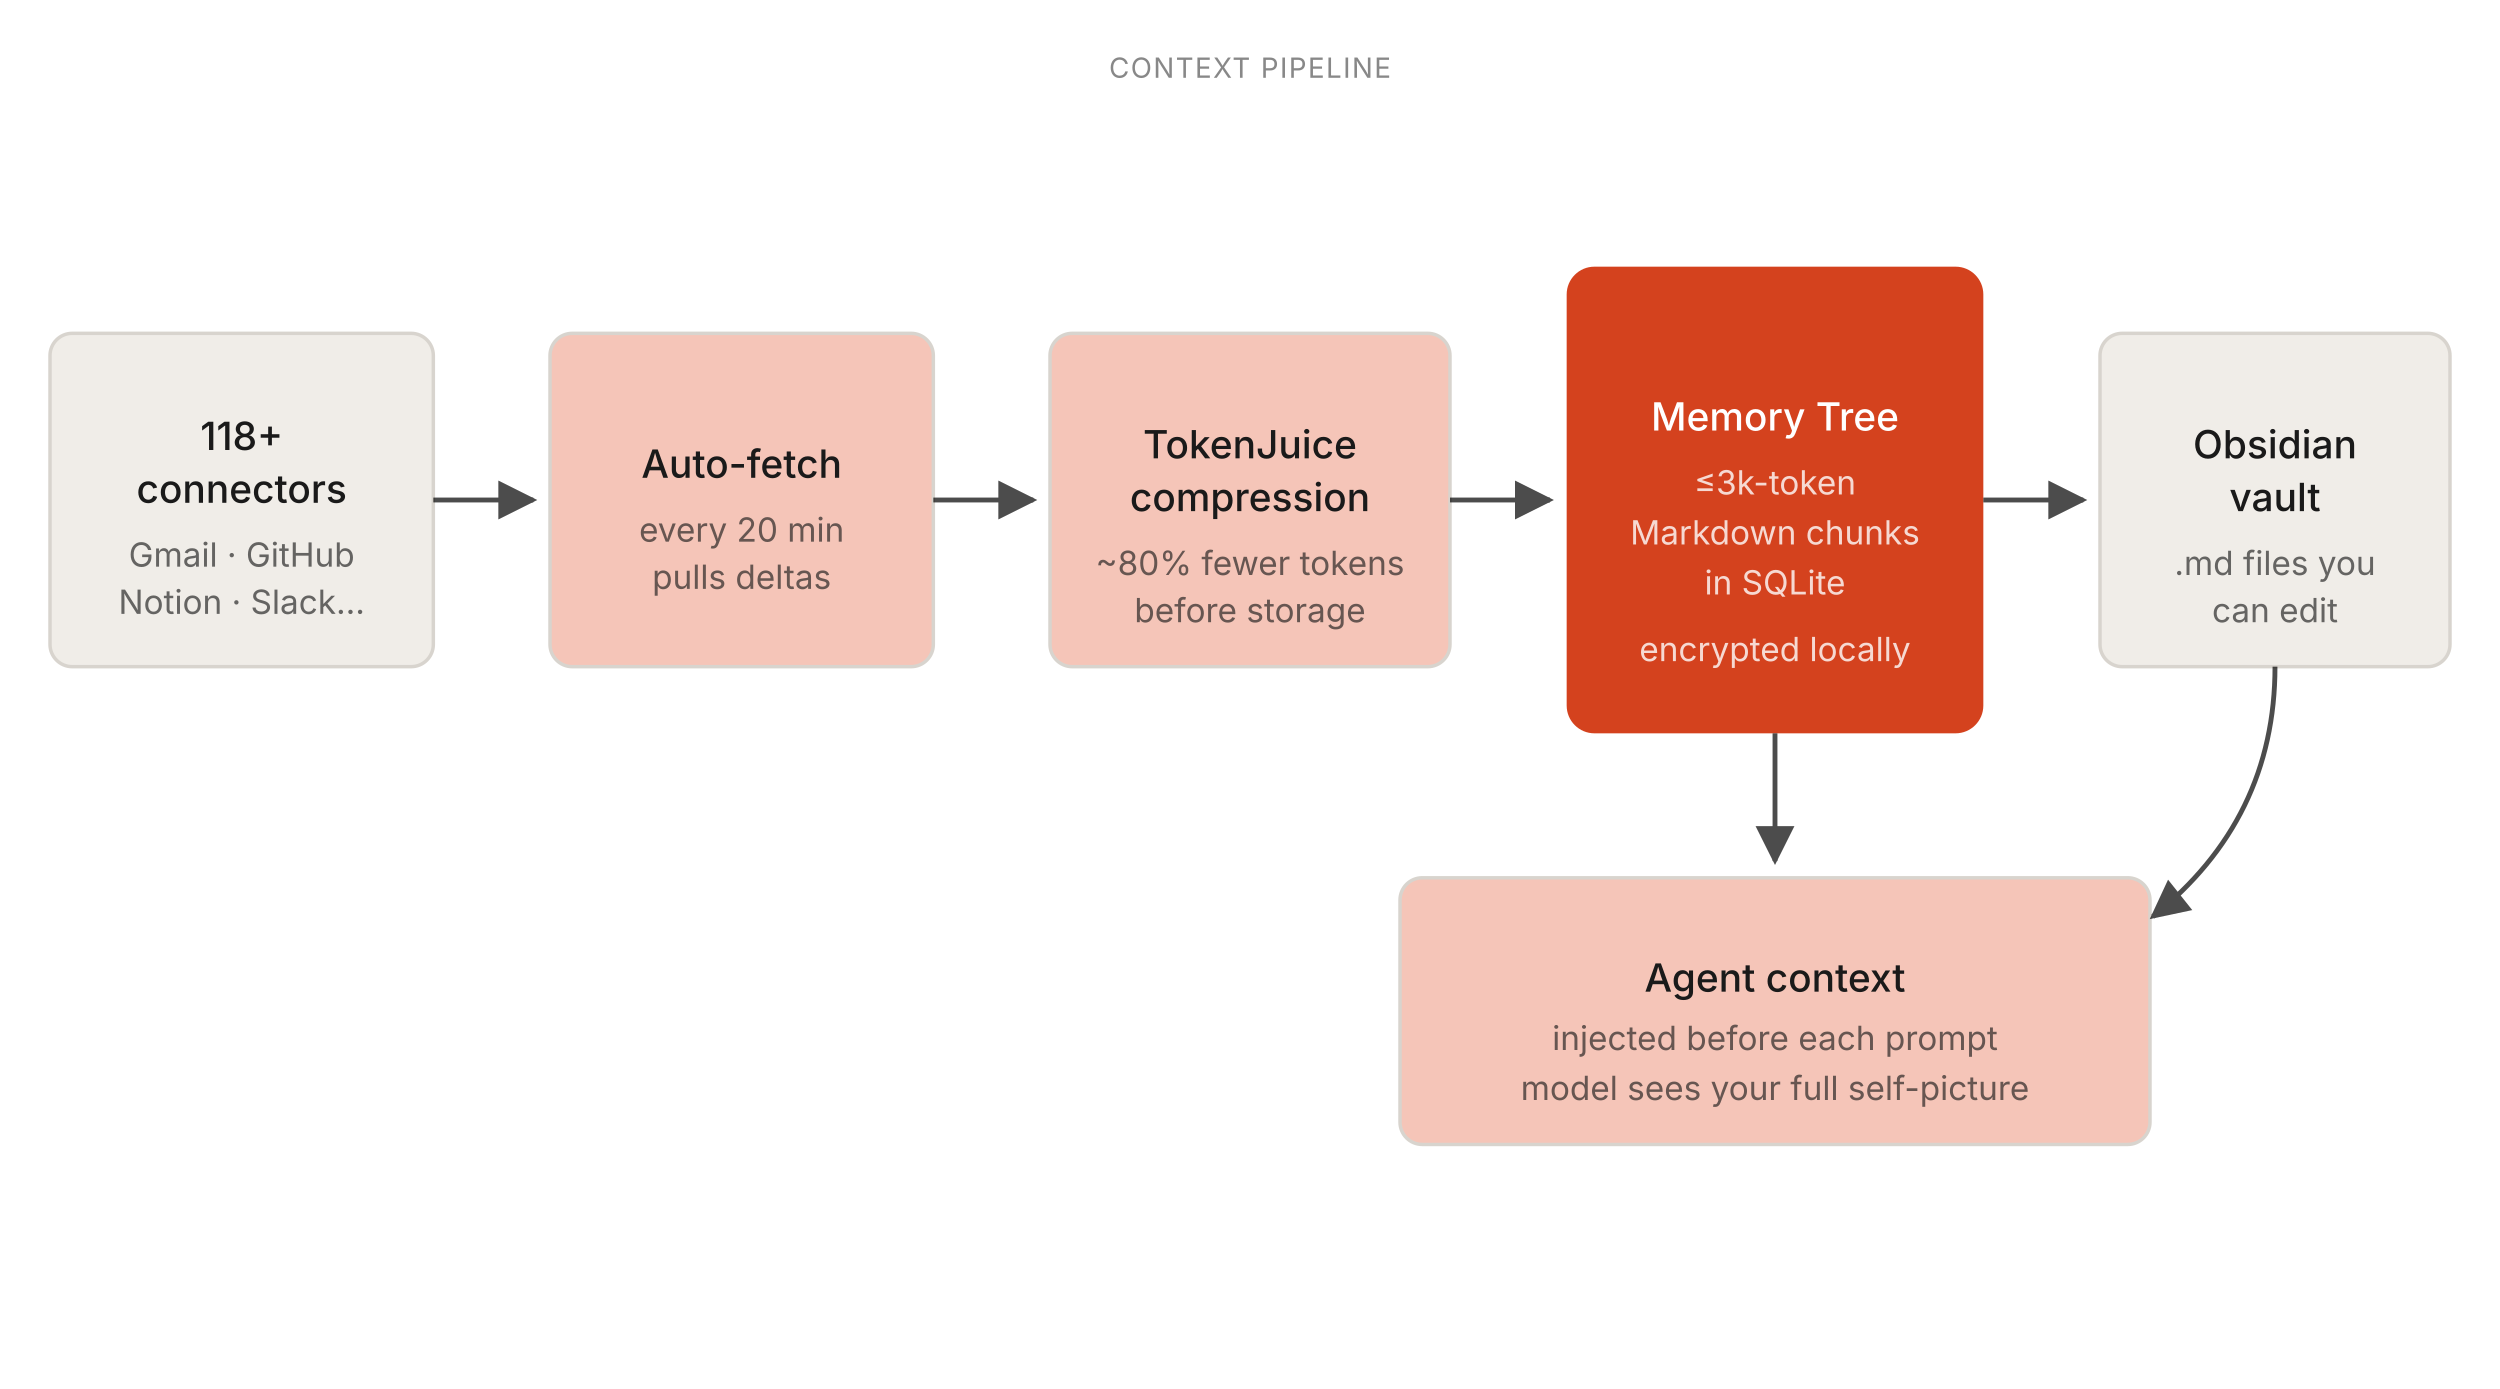
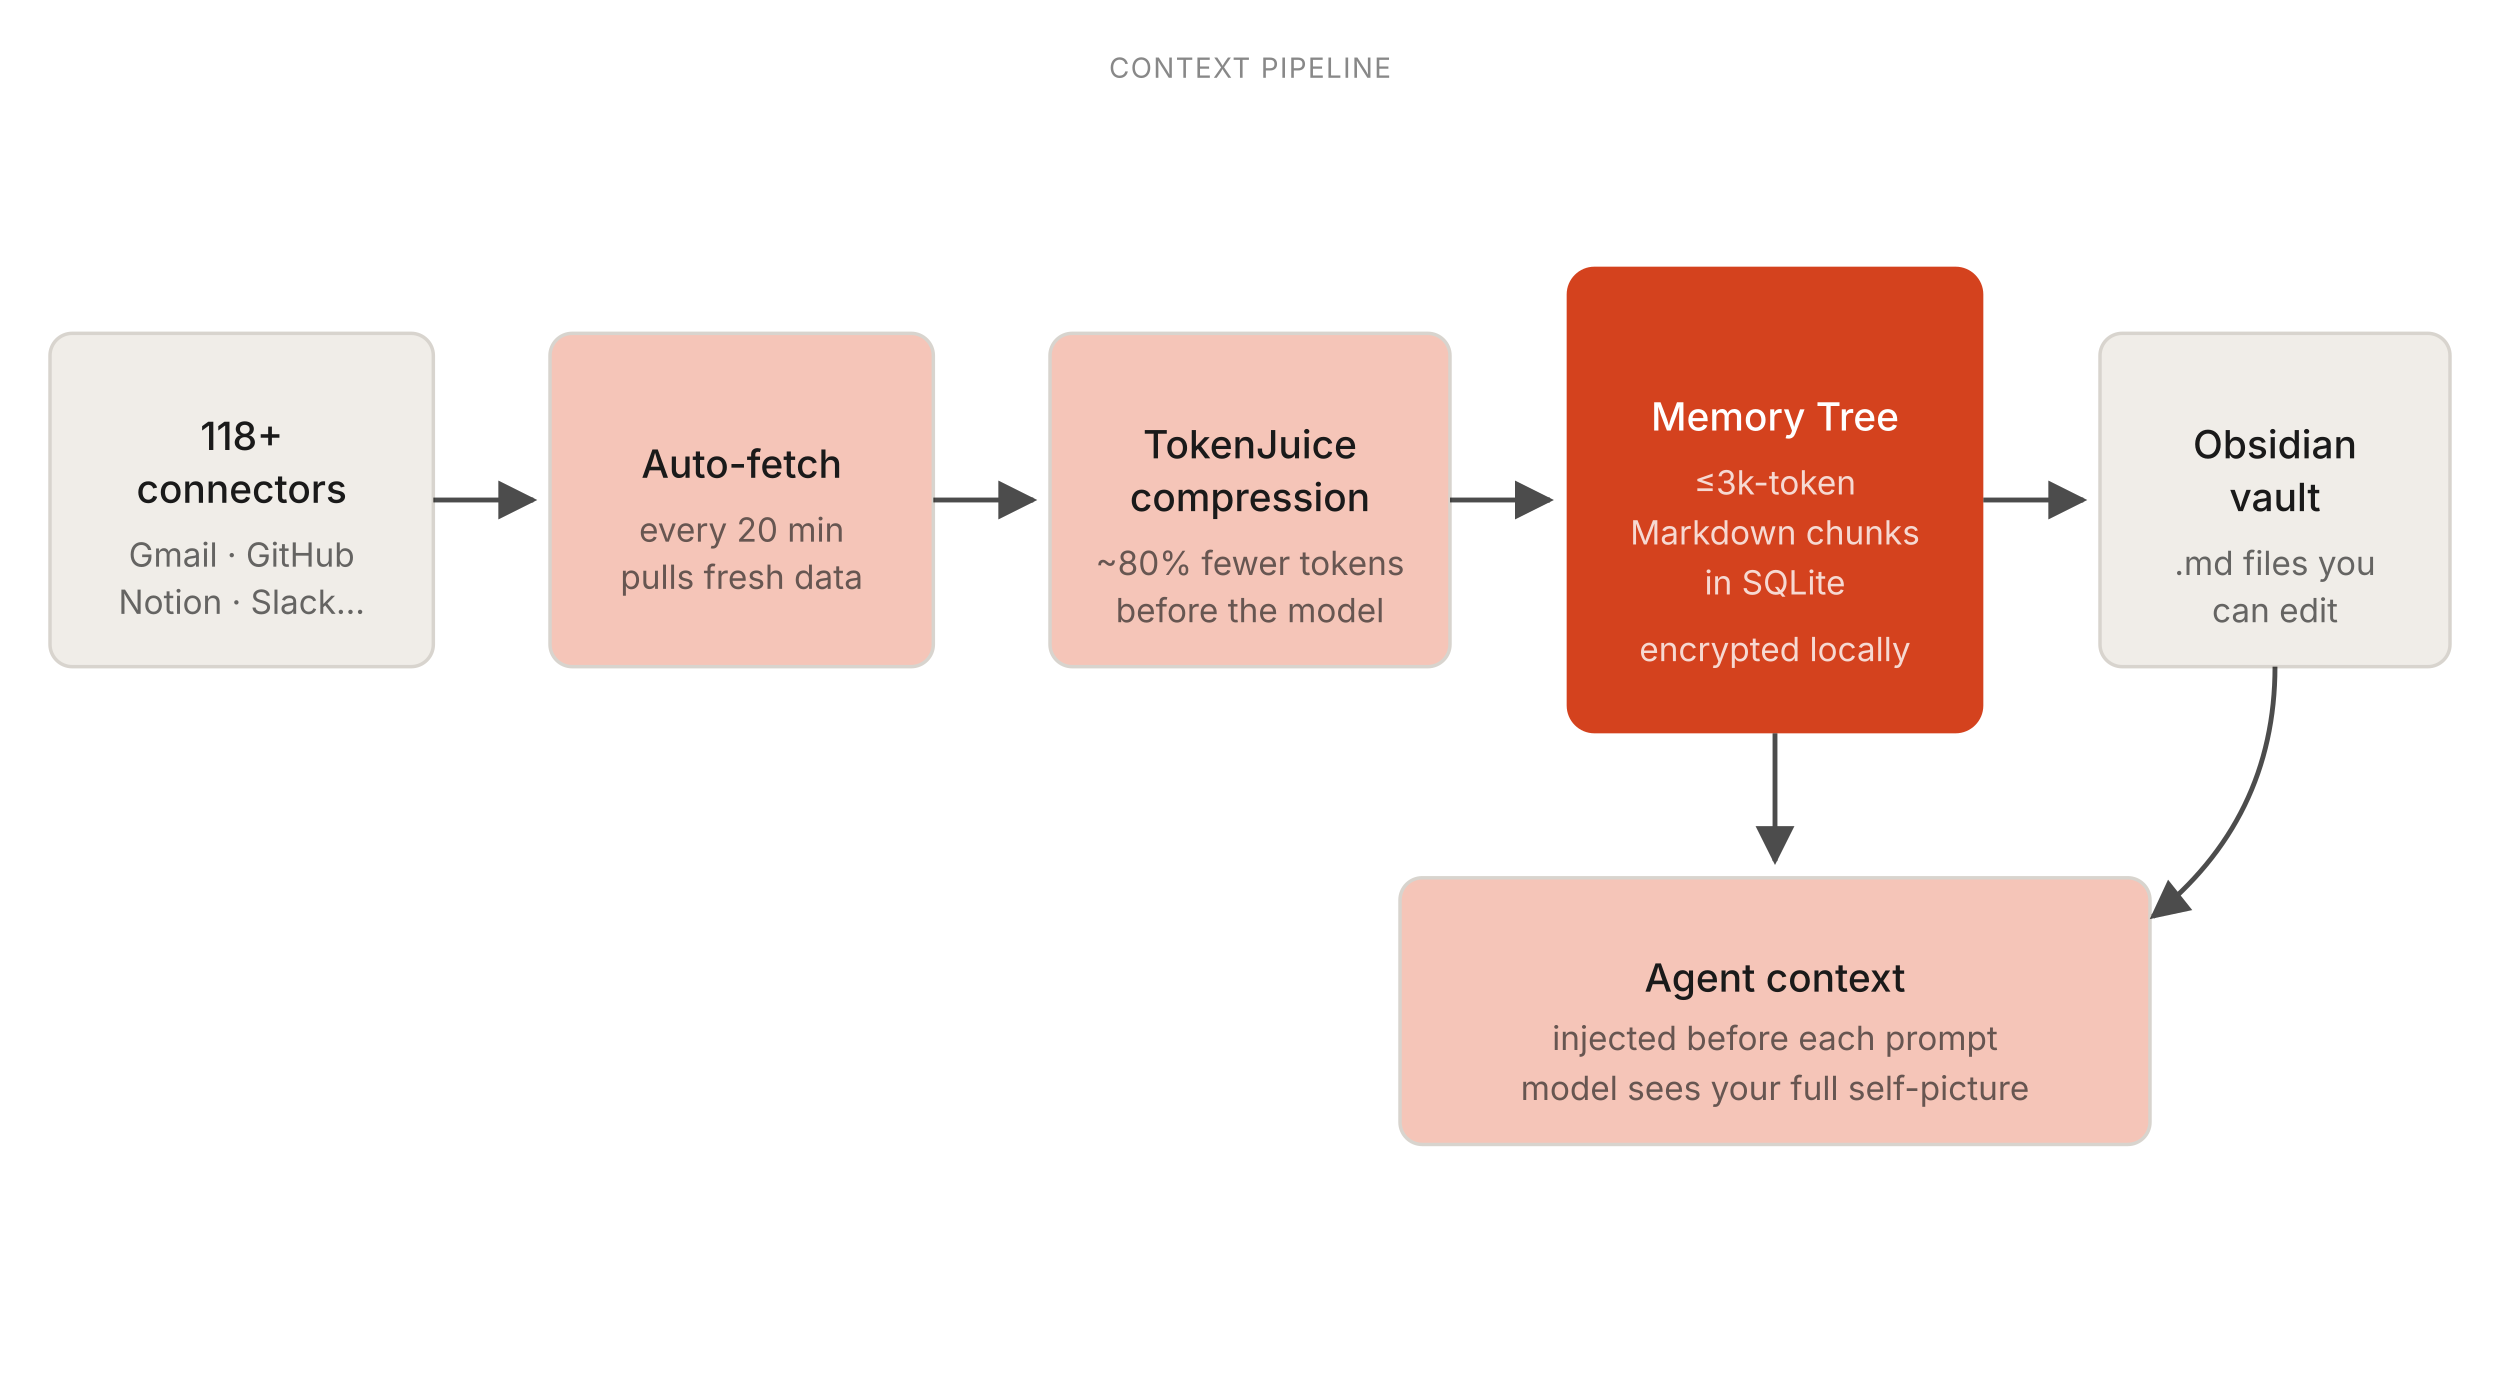
<svg xmlns="http://www.w3.org/2000/svg" viewBox="0 0 900 500" role="img" aria-labelledby="t d">
  <defs>
    <marker id="arr" viewBox="0 0 10 10" refX="9" refY="5" markerWidth="8" markerHeight="8" orient="auto-start-reverse">
      <path d="M 0 0 L 10 5 L 0 10 z" fill="currentColor" />
    </marker>
  </defs>
  <style>
    .box       { fill: var(--paper-2, #f0ede8); stroke: var(--border-soft, #d8d4ce); stroke-width: 1.25; }
    .hero      { fill: var(--accent, #d4421e); stroke: none; }
    .adj       { fill: var(--accent-soft, #f5c5b8); stroke: var(--border-soft, #d8d4ce); stroke-width: 1.25; }
    .label     { font-family: 'Inter', system-ui, sans-serif; font-size: 14px; font-weight: 500; fill: var(--ink, #1a1a1a); }
    .label-inv { font-family: 'Inter', system-ui, sans-serif; font-size: 14px; font-weight: 500; fill: var(--paper, #fff); }
    .sub       { font-family: 'Inter', system-ui, sans-serif; font-size: 12px; fill: var(--ink, #1a1a1a); opacity: .65; }
    .sub-inv   { font-family: 'Inter', system-ui, sans-serif; font-size: 12px; fill: var(--paper, #fff); opacity: .80; }
    .arrow     { fill: none; stroke: currentColor; stroke-width: 1.75; marker-end: url(#arr); opacity: .70; }
    .pipe-hdr  { font-family: 'Inter', system-ui, sans-serif; font-size: 10px; fill: var(--muted, #888); letter-spacing: .05em; }
  </style>
  <text class="pipe-hdr" x="450" y="28" text-anchor="middle">CONTEXT PIPELINE</text>
  <rect class="box" x="18" y="120" width="138" height="120" rx="8" ry="8" />
  <text class="label" x="87" y="162" text-anchor="middle">118+</text>
  <text class="label" x="87" y="181" text-anchor="middle">connectors</text>
  <text class="sub" x="87" y="204" text-anchor="middle">Gmail · GitHub</text>
  <text class="sub" x="87" y="221" text-anchor="middle">Notion · Slack…</text>
  <path class="arrow" d="M 156 180 L 192 180" />
  <rect class="adj" x="198" y="120" width="138" height="120" rx="8" ry="8" />
  <text class="label" x="267" y="172" text-anchor="middle">Auto-fetch</text>
  <text class="sub" x="267" y="195" text-anchor="middle">every 20 min</text>
-   <text class="sub" x="267" y="212" text-anchor="middle">pulls deltas</text>
+   <text class="sub" x="267" y="212" text-anchor="middle">pulls fresh data</text>
  <path class="arrow" d="M 336 180 L 372 180" />
  <rect class="adj" x="378" y="120" width="144" height="120" rx="8" ry="8" />
  <text class="label" x="450" y="165" text-anchor="middle">TokenJuice</text>
  <text class="label" x="450" y="184" text-anchor="middle">compression</text>
  <text class="sub" x="450" y="207" text-anchor="middle">~80% fewer tokens</text>
-   <text class="sub" x="450" y="224" text-anchor="middle">before storage</text>
+   <text class="sub" x="450" y="224" text-anchor="middle">before the model</text>
  <path class="arrow" d="M 522 180 L 558 180" />
  <rect class="hero" x="564" y="96" width="150" height="168" rx="10" ry="10" />
  <text class="label-inv" x="639" y="155" text-anchor="middle">Memory Tree</text>
  <text class="sub-inv" x="639" y="178" text-anchor="middle">≤3k-token</text>
  <text class="sub-inv" x="639" y="196" text-anchor="middle">Markdown chunks</text>
  <text class="sub-inv" x="639" y="214" text-anchor="middle">in SQLite</text>
  <text class="sub-inv" x="639" y="238" text-anchor="middle">encrypted locally</text>
  <path class="arrow" d="M 714 180 L 750 180" />
  <rect class="box" x="756" y="120" width="126" height="120" rx="8" ry="8" />
  <text class="label" x="819" y="165" text-anchor="middle">Obsidian</text>
  <text class="label" x="819" y="184" text-anchor="middle">vault</text>
  <text class="sub" x="819" y="207" text-anchor="middle">.md files you</text>
  <text class="sub" x="819" y="224" text-anchor="middle">can edit</text>
  <path class="arrow" d="M 639 264 L 639 310" />
  <rect class="adj" x="504" y="316" width="270" height="96" rx="8" ry="8" />
  <text class="label" x="639" y="357" text-anchor="middle">Agent context</text>
  <text class="sub" x="639" y="378" text-anchor="middle">injected before each prompt</text>
  <text class="sub" x="639" y="396" text-anchor="middle">model sees your full self-picture</text>
  <path class="arrow" d="M 819 240 Q 819 295 775 330" />
</svg>
